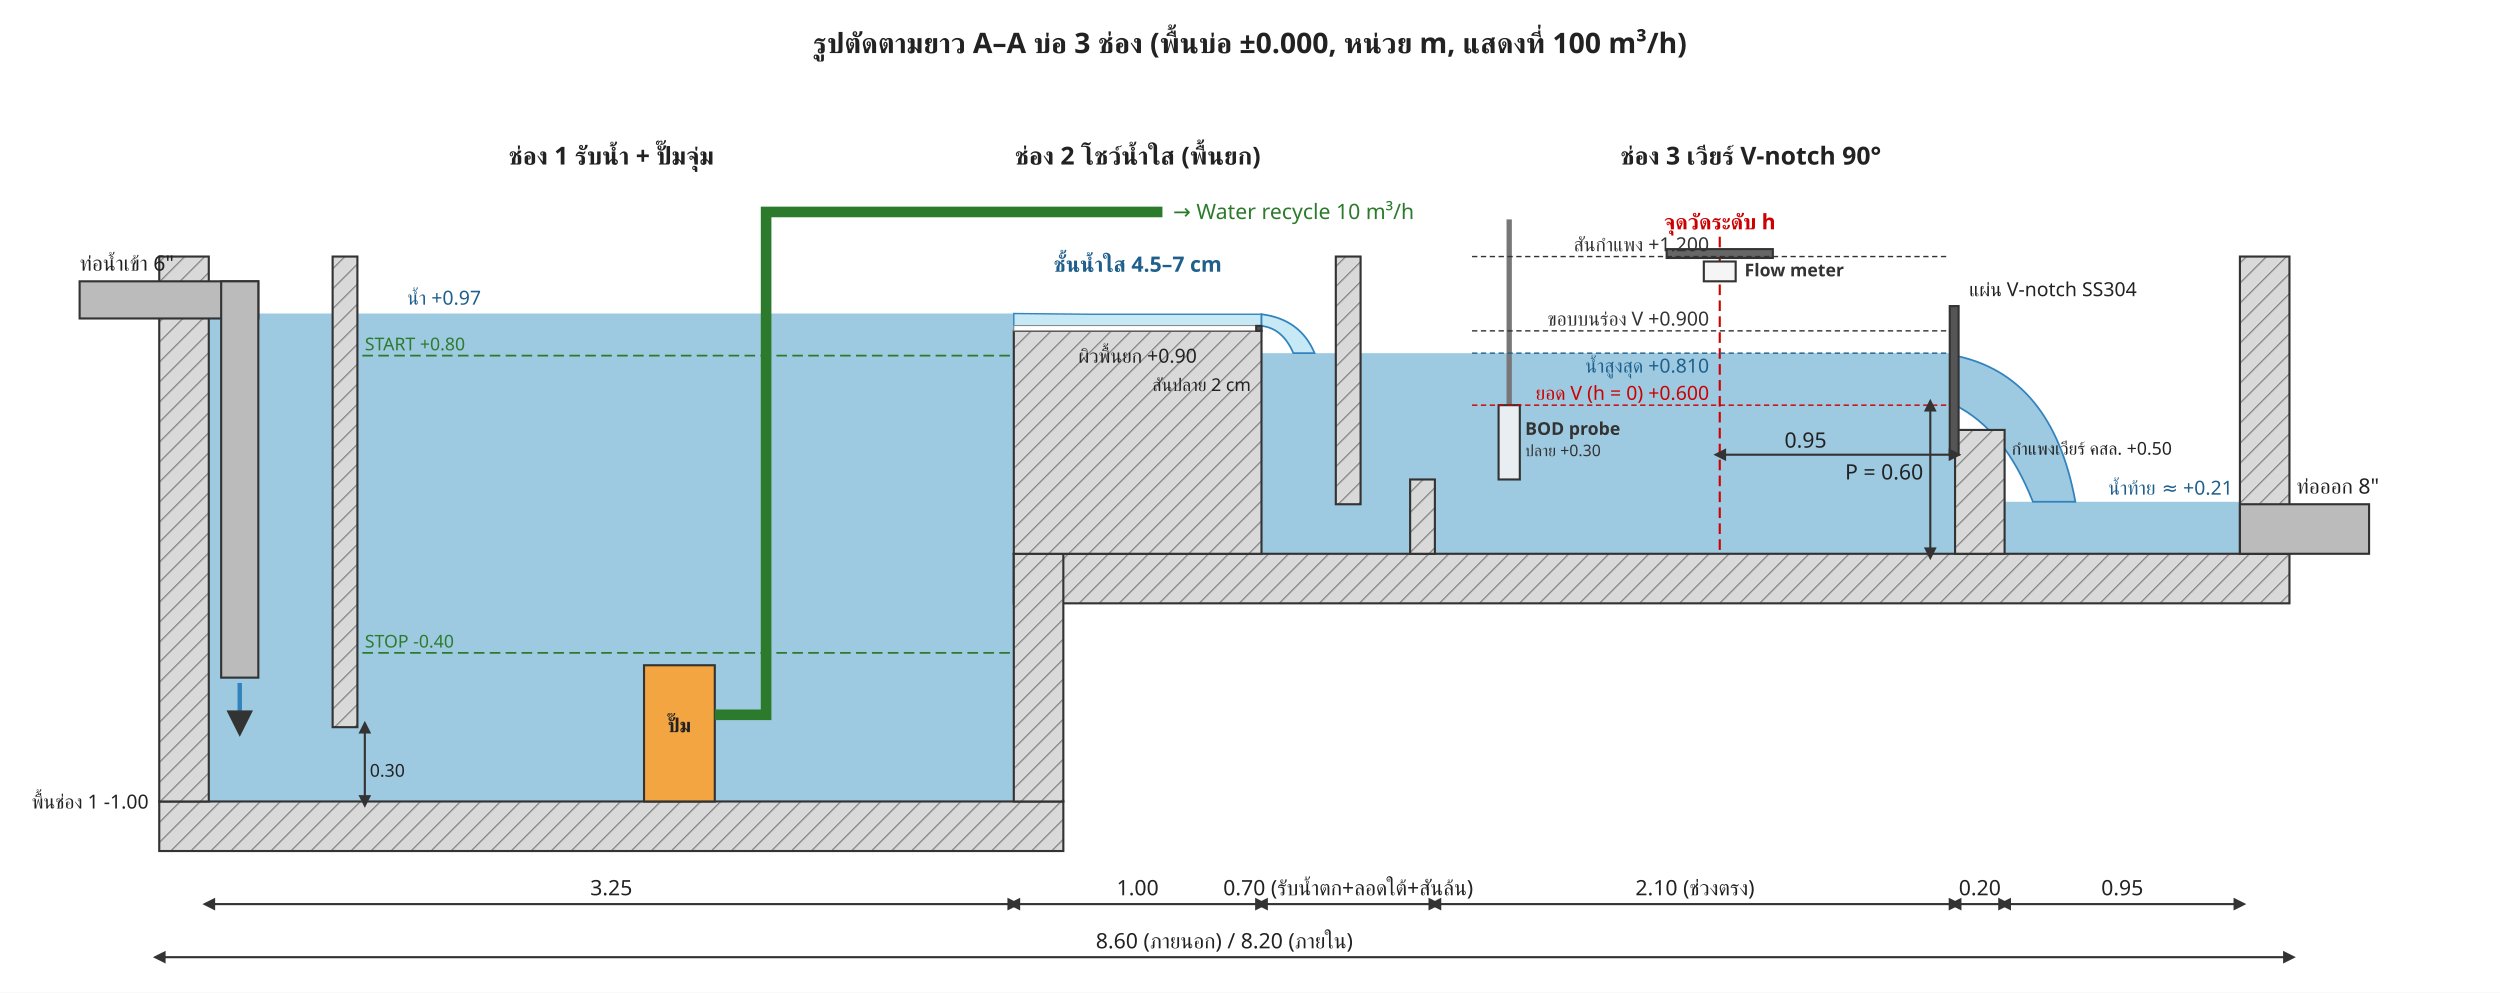
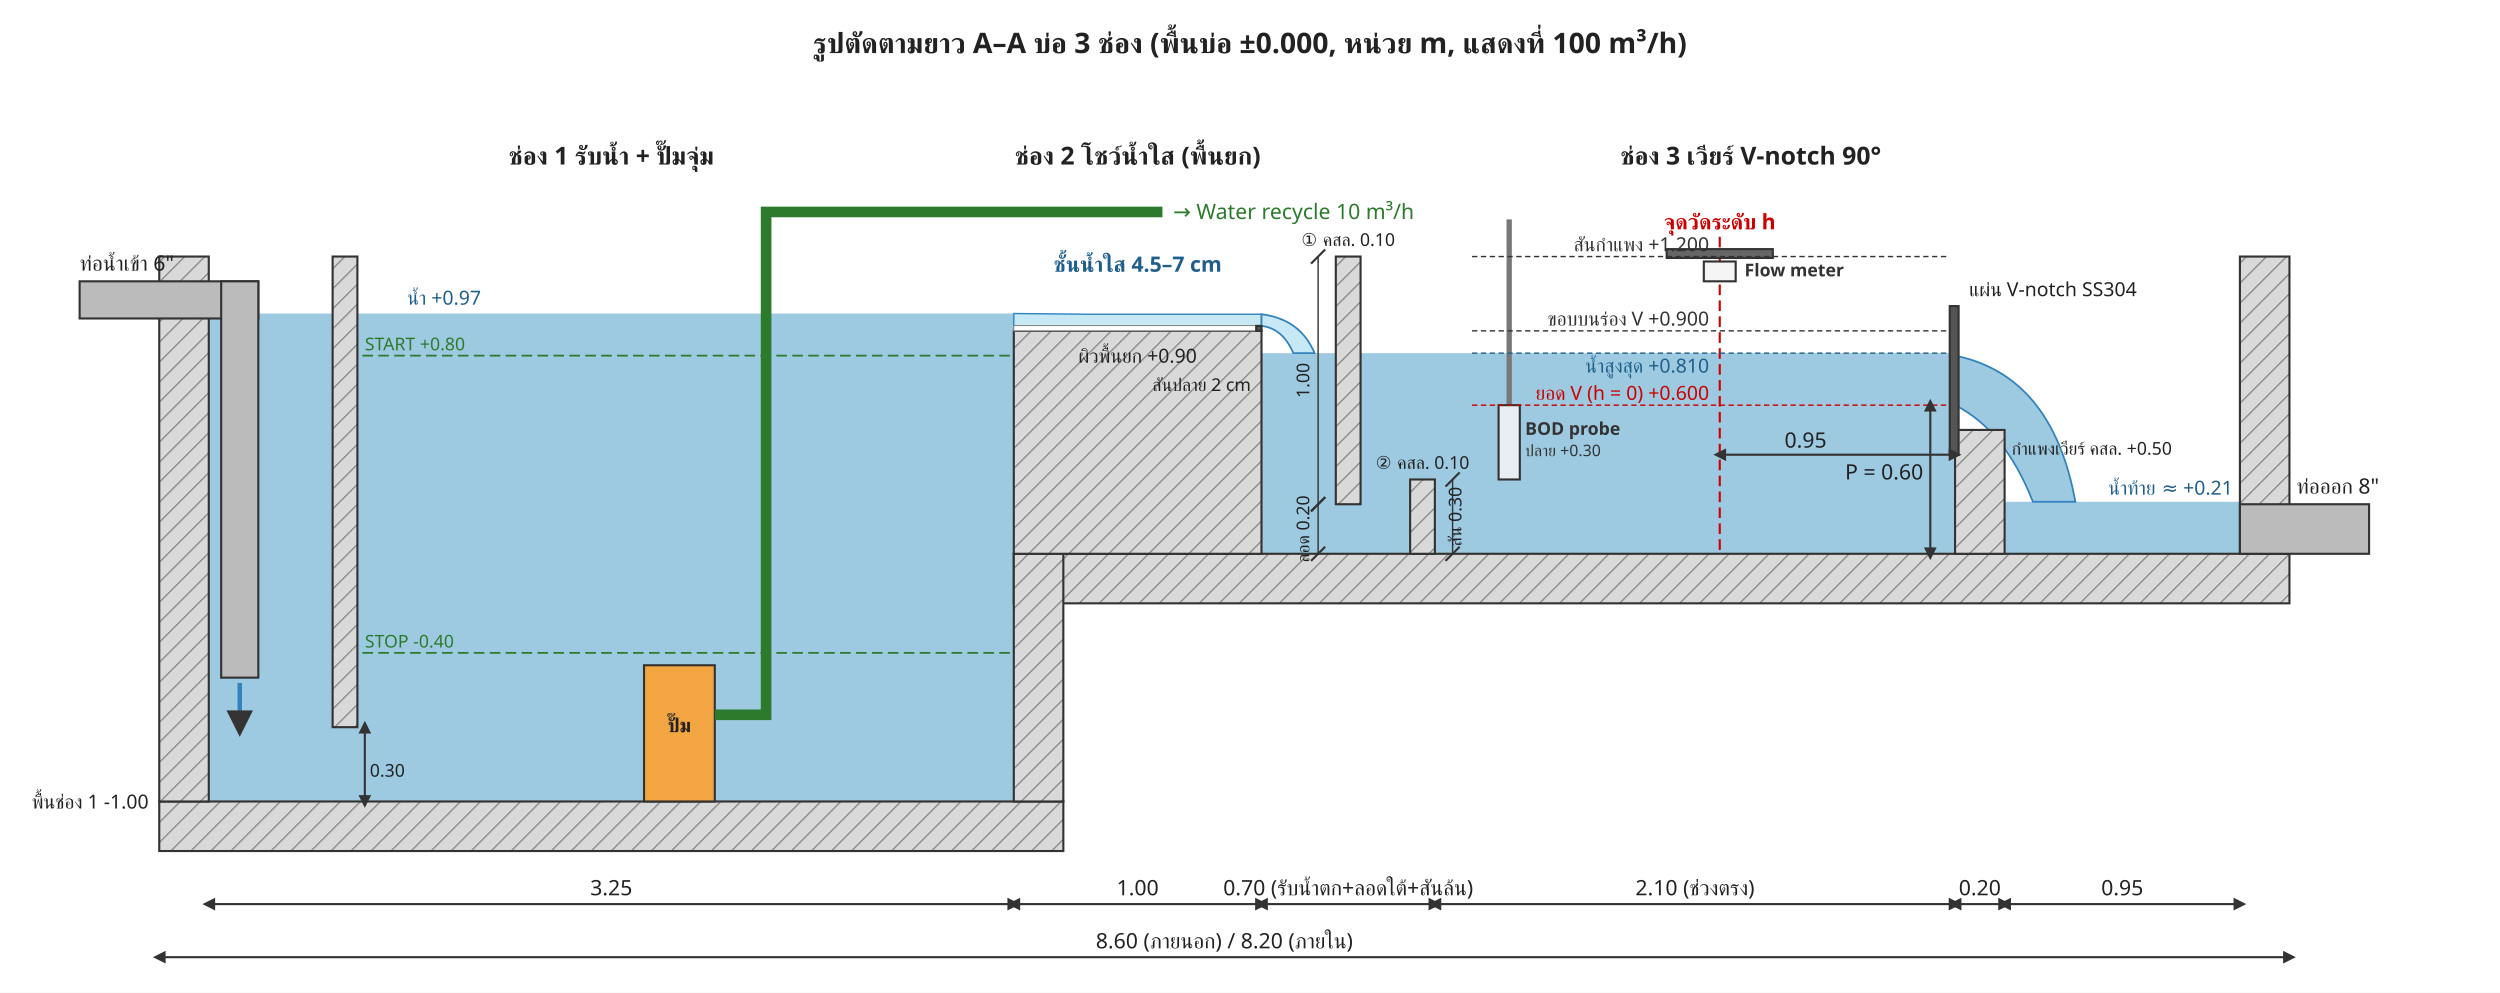
<svg xmlns="http://www.w3.org/2000/svg" viewBox="0 0 1413 561" width="1413" height="561" font-family="Sarabun, Tahoma, sans-serif">
  <defs>
    <pattern id="rc" width="8" height="8" patternUnits="userSpaceOnUse" patternTransform="rotate(45)">
      <rect width="8" height="8" fill="#d9d9d9" />
      <line x1="0" y1="0" x2="0" y2="8" stroke="#888" stroke-width="1.5" />
    </pattern>
    <marker id="a" viewBox="0 0 10 10" refX="5" refY="5" markerWidth="6" markerHeight="6" orient="auto-start-reverse">
      <path d="M0,0 L10,5 L0,10 z" fill="#333" />
    </marker>
  </defs>
  <rect width="1413" height="561" fill="white" />
  <text x="706.5" y="30.0" font-size="16" text-anchor="middle" fill="#222" font-weight="bold">รูปตัดตามยาว A–A บ่อ 3 ช่อง  (พื้นบ่อ ±0.000, หน่วย m, แสดงที่ 100 m³/h)</text>
  <rect x="118.0" y="177.2" width="455.0" height="275.8" fill="#9ecae1" stroke="none" stroke-width="1.2" />
  <polygon points="573.0,177.2 615.0,177.6 713.0,177.6 713.0,187.0 573.0,187.0" fill="#c6e9f5" stroke="#3182bd" stroke-width="0.8" fill-opacity="1" />
  <rect x="713.0" y="199.6" width="392.0" height="113.4" fill="#9ecae1" stroke="none" stroke-width="1.2" />
  <rect x="1133.0" y="283.6" width="133.0" height="29.4" fill="#9ecae1" stroke="none" stroke-width="1.2" />
  <path d="M713.0,177.6 Q735.0,180.4 743.0,199.6 L731.0,199.6 Q725.0,185.6 713.0,184.2 z" fill="#c6e9f5" stroke="#3182bd" />
  <path d="M1105.0,201.0 Q1160.0,212.2 1173.0,283.6 L1149.0,283.6 Q1133.0,243.0 1105.0,229.0 z" fill="#9ecae1" stroke="#3182bd" />
  <rect x="90.0" y="453.0" width="511.0" height="28.0" fill="url(#rc)" stroke="#333" stroke-width="1.2" />
  <rect x="573.0" y="313.0" width="721.0" height="28.0" fill="url(#rc)" stroke="#333" stroke-width="1.2" />
  <rect x="573.0" y="313.0" width="28.0" height="140.0" fill="url(#rc)" stroke="#333" stroke-width="1.2" />
  <rect x="90.0" y="145.0" width="28.0" height="308.0" fill="url(#rc)" stroke="#333" stroke-width="1.2" />
  <rect x="1266.0" y="145.0" width="28.0" height="168.0" fill="url(#rc)" stroke="#333" stroke-width="1.2" />
  <rect x="573.0" y="187.0" width="140.0" height="126.0" fill="url(#rc)" stroke="#333" stroke-width="1.2" />
  <rect x="573.0" y="184.0" width="140.0" height="3.0" fill="#fff" stroke="#888" stroke-width="0.6" />
  <rect x="710.0" y="184.2" width="3.0" height="2.8" fill="#555" stroke="#333" stroke-width="1.2" />
  <rect x="45.0" y="159.0" width="101.0" height="21.0" fill="#bbb" stroke="#333" stroke-width="1.2" />
  <rect x="125.0" y="159.0" width="21.0" height="224.0" fill="#bbb" stroke="#333" stroke-width="1.2" />
  <text x="45.0" y="153.0" font-size="12" text-anchor="start" fill="#222" font-weight="normal">ท่อน้ำเข้า 6"</text>
  <line x1="135.5" y1="386.0" x2="135.5" y2="409.0" stroke="#3182bd" stroke-width="2.5" marker-end="url(#a)" />
  <rect x="188.0" y="145.0" width="14.0" height="266.0" fill="url(#rc)" stroke="#333" stroke-width="1.2" />
  <line x1="206.2" y1="411.0" x2="206.2" y2="453.0" stroke="#333" stroke-width="1.2" marker-start="url(#a)" marker-end="url(#a)" />
  <text x="209.0" y="439.0" font-size="10" text-anchor="start" fill="#222" font-weight="normal">0.30</text>
  <text x="84.0" y="457.0" font-size="11" text-anchor="end" fill="#222" font-weight="normal">พื้นช่อง 1 -1.00</text>
  <rect x="364.0" y="376.0" width="40.0" height="77.0" fill="#f2a541" stroke="#333" stroke-width="1.2" />
  <text x="384.0" y="413.8" font-size="11" text-anchor="middle" fill="#222" font-weight="bold">ปั๊ม</text>
  <path d="M404.0,404.0 H433.0 V119.8 H657.0" fill="none" stroke="#2c7a2c" stroke-width="6" />
  <text x="663.0" y="123.8" font-size="12" text-anchor="start" fill="#2c7a2c" font-weight="normal">→ Water recycle 10 m³/h</text>
  <line x1="204.8" y1="201.0" x2="573.0" y2="201.0" stroke="#2c7a2c" stroke-width="1" stroke-dasharray="6 3" />
  <text x="206.2" y="198.0" font-size="10" text-anchor="start" fill="#2c7a2c" font-weight="normal">START +0.80</text>
  <line x1="204.8" y1="369.0" x2="573.0" y2="369.0" stroke="#2c7a2c" stroke-width="1" stroke-dasharray="6 3" />
  <text x="206.2" y="366.0" font-size="10" text-anchor="start" fill="#2c7a2c" font-weight="normal">STOP -0.40</text>
  <rect x="755.0" y="145.0" width="14.0" height="140.0" fill="url(#rc)" stroke="#333" stroke-width="1.2" />
+   <line x1="745.0" y1="145.0" x2="745.0" y2="285.0" stroke="#333" stroke-width="0.8" />
+   <line x1="741.0" y1="149.0" x2="749.0" y2="141.0" stroke="#333" stroke-width="1.2" />
+   <line x1="741.0" y1="289.0" x2="749.0" y2="281.0" stroke="#333" stroke-width="1.2" />
+   <text x="740.0" y="215.0" font-size="10" text-anchor="middle" fill="#222" transform="rotate(-90 740.0 215.0)">1.00</text>
+   <line x1="745.0" y1="285.0" x2="745.0" y2="313.0" stroke="#333" stroke-width="0.8" />
+   <line x1="741.0" y1="289.0" x2="749.0" y2="281.0" stroke="#333" stroke-width="1.2" />
+   <line x1="741.0" y1="317.0" x2="749.0" y2="309.0" stroke="#333" stroke-width="1.2" />
+   <text x="740.0" y="299.0" font-size="10" text-anchor="middle" fill="#222" transform="rotate(-90 740.0 299.0)">ลอด 0.20</text>
+   <line x1="821.0" y1="271.0" x2="821.0" y2="313.0" stroke="#333" stroke-width="0.8" />
+   <line x1="817.0" y1="275.0" x2="825.0" y2="267.0" stroke="#333" stroke-width="1.2" />
+   <line x1="817.0" y1="317.0" x2="825.0" y2="309.0" stroke="#333" stroke-width="1.2" />
+   <text x="826.0" y="292.0" font-size="10" text-anchor="middle" fill="#222" transform="rotate(-90 826.0 292.0)">สัน 0.30</text>
+   <text x="762.0" y="139.0" font-size="10" text-anchor="middle" fill="#222" font-weight="normal">① คสล. 0.10</text>
+   <text x="804.0" y="265.0" font-size="10" text-anchor="middle" fill="#222" font-weight="normal">② คสล. 0.10</text>
  <rect x="797.0" y="271.0" width="14.0" height="42.0" fill="url(#rc)" stroke="#333" stroke-width="1.2" />
  <line x1="972.0" y1="133.8" x2="972.0" y2="313.0" stroke="#c00" stroke-width="1.2" stroke-dasharray="6 3" />
  <text x="972.0" y="129.6" font-size="12" text-anchor="middle" fill="#c00" font-weight="bold">จุดวัดระดับ h</text>
  <rect x="942.0" y="140.8" width="60.0" height="5.0" fill="#666" stroke="#333" stroke-width="1.2" />
  <rect x="963.0" y="147.8" width="18.0" height="11.2" fill="#f5f5f5" stroke="#333" stroke-width="1.2" />
  <text x="986.0" y="156.2" font-size="10" text-anchor="start" fill="#333" font-weight="bold">Flow meter</text>
  <line x1="853.0" y1="124.0" x2="853.0" y2="254.2" stroke="#777" stroke-width="3" />
  <rect x="847.0" y="229.0" width="12.0" height="42.0" fill="#e8eef2" stroke="#333" stroke-width="1.2" />
  <text x="862.0" y="245.8" font-size="10" text-anchor="start" fill="#333" font-weight="bold">BOD probe</text>
  <text x="862.0" y="257.8" font-size="9" text-anchor="start" fill="#333" font-weight="normal">ปลาย +0.30</text>
  <rect x="1105.0" y="243.0" width="28.0" height="70.0" fill="url(#rc)" stroke="#333" stroke-width="1.2" />
  <rect x="1102.0" y="173.0" width="5.0" height="84.0" fill="#555" stroke="#333" stroke-width="1.2" />
  <text x="1113.0" y="167.4" font-size="11" text-anchor="start" fill="#222" font-weight="normal">แผ่น V-notch SS304</text>
  <text x="1137.0" y="257.0" font-size="10" text-anchor="start" fill="#222" font-weight="normal">กำแพงเวียร์ คสล. +0.50</text>
  <rect x="1266.0" y="285.0" width="73.0" height="28.0" fill="#bbb" stroke="#333" stroke-width="1.2" />
  <text x="1298.0" y="279.0" font-size="12" text-anchor="start" fill="#222" font-weight="normal">ท่อออก 8"</text>
  <line x1="832.0" y1="145.0" x2="1101.0" y2="145.0" stroke="#333" stroke-width="0.8" stroke-dasharray="3 2" />
  <text x="966.0" y="142.0" font-size="11" text-anchor="end" fill="#333" font-weight="normal">สันกำแพง +1.200</text>
  <line x1="832.0" y1="187.0" x2="1101.0" y2="187.0" stroke="#333" stroke-width="0.8" stroke-dasharray="3 2" />
  <text x="966.0" y="184.0" font-size="11" text-anchor="end" fill="#333" font-weight="normal">ขอบบนร่อง V +0.900</text>
  <line x1="832.0" y1="199.6" x2="1101.0" y2="199.6" stroke="#1f5f8b" stroke-width="0.8" stroke-dasharray="3 2" />
  <text x="966.0" y="210.6" font-size="11" text-anchor="end" fill="#1f5f8b" font-weight="normal">น้ำสูงสุด +0.810</text>
  <line x1="832.0" y1="229.0" x2="1101.0" y2="229.0" stroke="#c00" stroke-width="0.8" stroke-dasharray="3 2" />
  <text x="966.0" y="226.0" font-size="11" text-anchor="end" fill="#c00" font-weight="normal">ยอด V (h = 0) +0.600</text>
  <text x="643.0" y="205.0" font-size="11" text-anchor="middle" fill="#222" font-weight="normal">ผิวพื้นยก +0.90</text>
  <text x="643.0" y="153.6" font-size="12" text-anchor="middle" fill="#1f5f8b" font-weight="bold">ชั้นน้ำใส 4.5–7 cm</text>
  <text x="707.0" y="221.0" font-size="10" text-anchor="end" fill="#222" font-weight="normal">สันปลาย 2 cm</text>
  <text x="251.0" y="172.2" font-size="11" text-anchor="middle" fill="#1f5f8b" font-weight="normal">น้ำ +0.97</text>
  <text x="1262.0" y="279.6" font-size="11" text-anchor="end" fill="#1f5f8b" font-weight="normal">น้ำท้าย ≈ +0.21</text>
  <line x1="1091.0" y1="229.0" x2="1091.0" y2="313.0" stroke="#333" stroke-width="1.2" marker-start="url(#a)" marker-end="url(#a)" />
  <text x="1087.0" y="271.0" font-size="12" text-anchor="end" fill="#222" font-weight="normal">P = 0.60</text>
  <line x1="972.0" y1="257.0" x2="1105.0" y2="257.0" stroke="#333" stroke-width="1.2" marker-start="url(#a)" marker-end="url(#a)" />
  <text x="1020.5" y="253.0" font-size="12" text-anchor="middle" fill="#222" font-weight="normal">0.95</text>
  <text x="345.5" y="93.0" font-size="14" text-anchor="middle" fill="#222" font-weight="bold">ช่อง 1  รับน้ำ + ปั๊มจุ่ม</text>
  <text x="643.0" y="93.0" font-size="14" text-anchor="middle" fill="#222" font-weight="bold">ช่อง 2  โชว์น้ำใส (พื้นยก)</text>
  <text x="989.5" y="93.0" font-size="14" text-anchor="middle" fill="#222" font-weight="bold">ช่อง 3  เวียร์ V-notch 90°</text>
  <line x1="118.0" y1="511.0" x2="573.0" y2="511.0" stroke="#333" stroke-width="1.2" marker-start="url(#a)" marker-end="url(#a)" />
  <text x="345.5" y="506.0" font-size="12" text-anchor="middle" fill="#222" font-weight="normal">3.25</text>
  <line x1="573.0" y1="511.0" x2="713.0" y2="511.0" stroke="#333" stroke-width="1.2" marker-start="url(#a)" marker-end="url(#a)" />
  <text x="643.0" y="506.0" font-size="12" text-anchor="middle" fill="#222" font-weight="normal">1.00</text>
  <line x1="713.0" y1="511.0" x2="811.0" y2="511.0" stroke="#333" stroke-width="1.2" marker-start="url(#a)" marker-end="url(#a)" />
  <text x="762.0" y="506.0" font-size="12" text-anchor="middle" fill="#222" font-weight="normal">0.70 (รับน้ำตก+ลอดใต้+สันล้น)</text>
  <line x1="811.0" y1="511.0" x2="1105.0" y2="511.0" stroke="#333" stroke-width="1.2" marker-start="url(#a)" marker-end="url(#a)" />
  <text x="958.0" y="506.0" font-size="12" text-anchor="middle" fill="#222" font-weight="normal">2.10 (ช่วงตรง)</text>
  <line x1="1105.0" y1="511.0" x2="1133.0" y2="511.0" stroke="#333" stroke-width="1.2" marker-start="url(#a)" marker-end="url(#a)" />
  <text x="1119.0" y="506.0" font-size="12" text-anchor="middle" fill="#222" font-weight="normal">0.20</text>
  <line x1="1133.0" y1="511.0" x2="1266.0" y2="511.0" stroke="#333" stroke-width="1.2" marker-start="url(#a)" marker-end="url(#a)" />
  <text x="1199.5" y="506.0" font-size="12" text-anchor="middle" fill="#222" font-weight="normal">0.95</text>
  <line x1="90.0" y1="541.0" x2="1294.0" y2="541.0" stroke="#333" stroke-width="1.2" marker-start="url(#a)" marker-end="url(#a)" />
  <text x="692.0" y="536.0" font-size="12" text-anchor="middle" fill="#222" font-weight="normal">8.60 (ภายนอก) / 8.20 (ภายใน)</text>
</svg>
